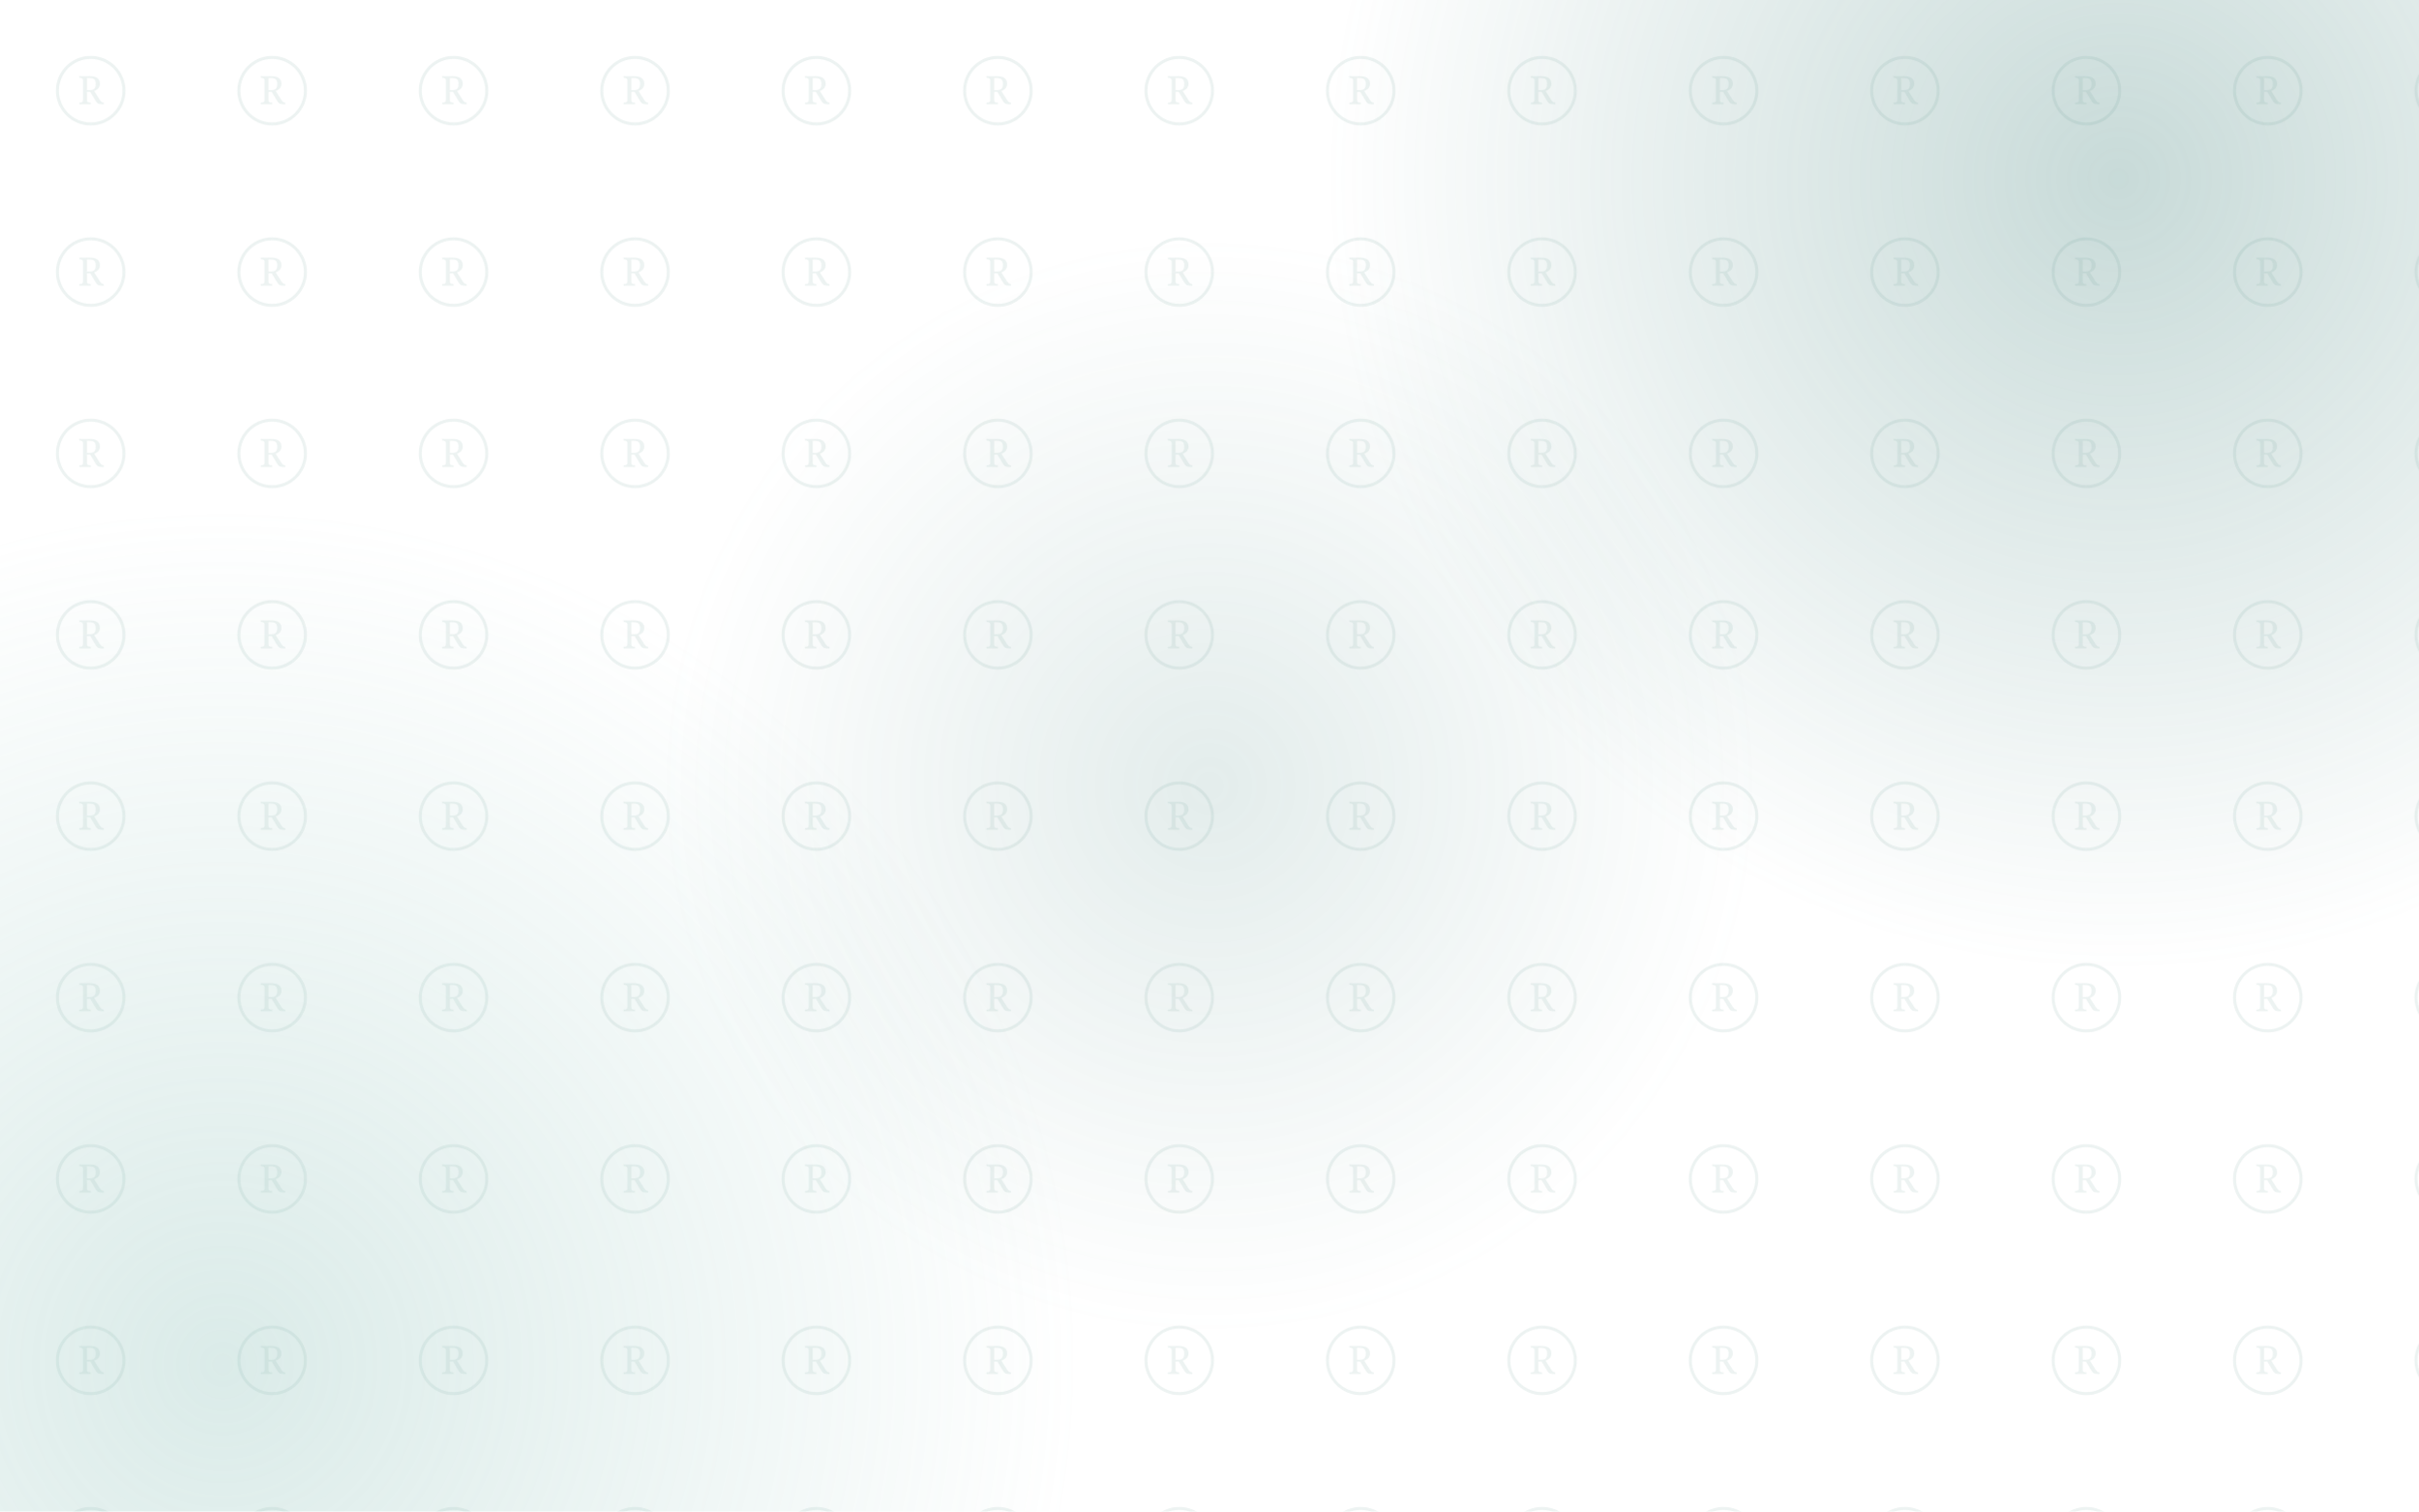
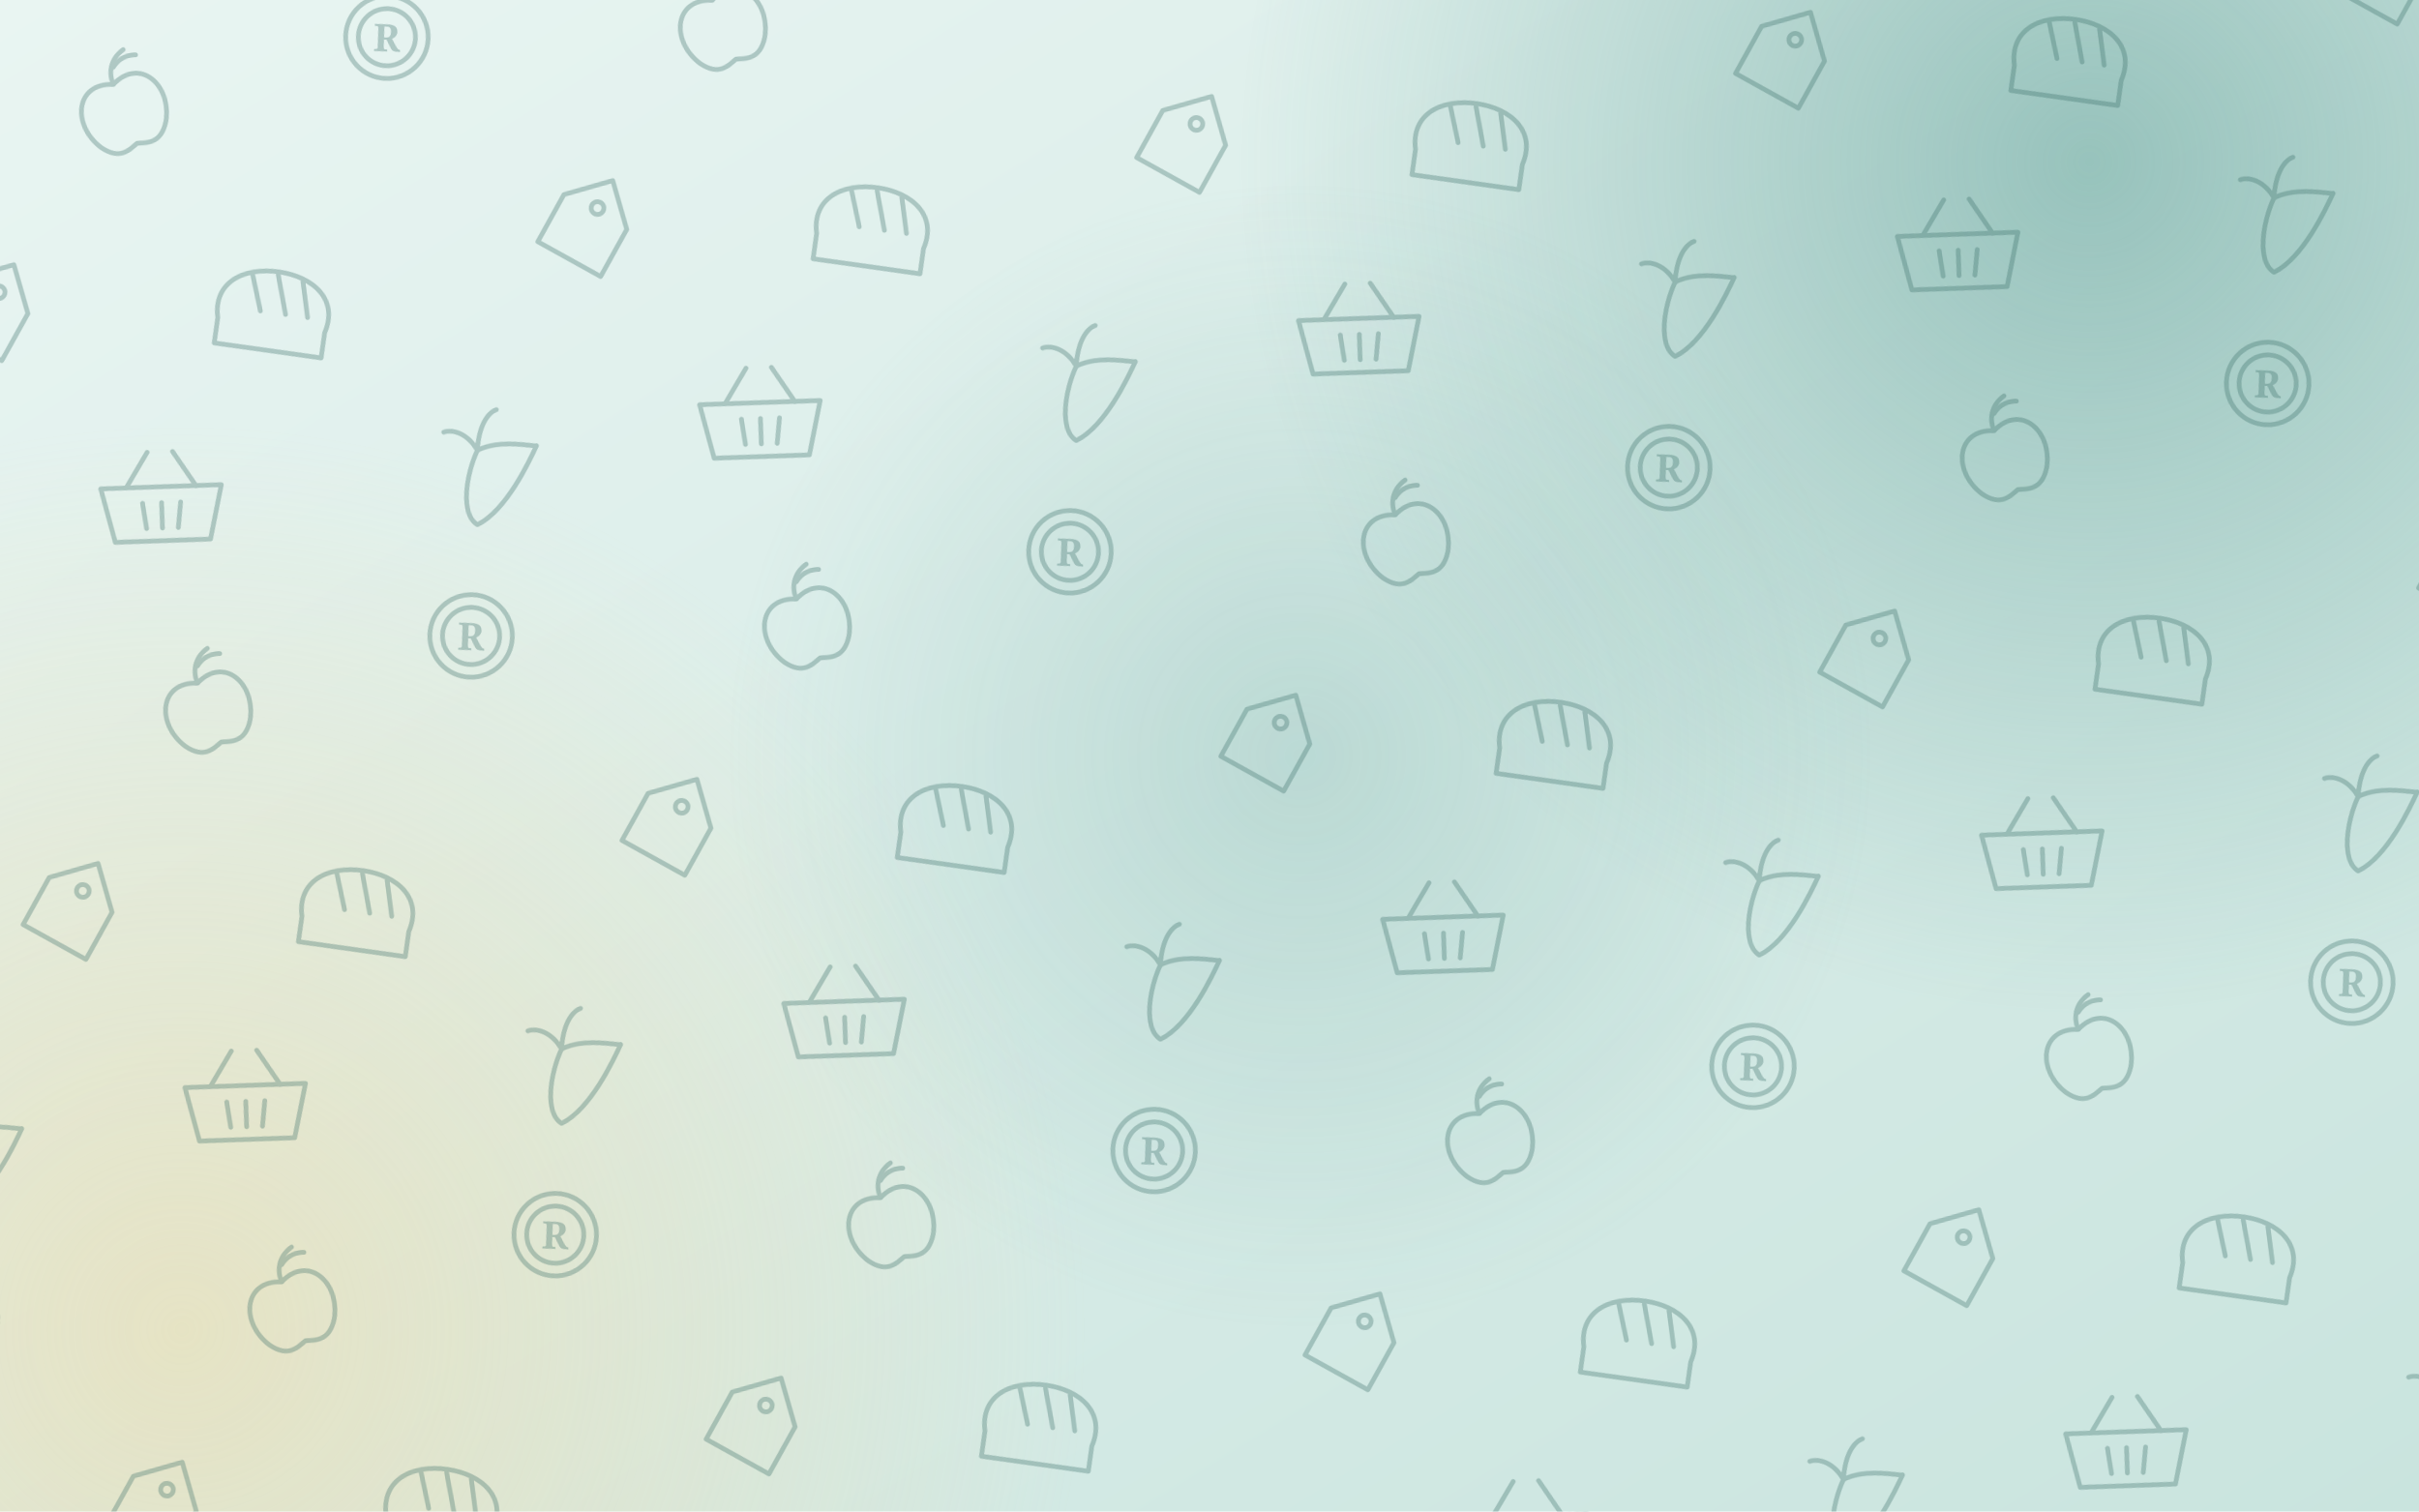
<svg xmlns="http://www.w3.org/2000/svg" width="1600" height="1000" viewBox="0 0 1600 1000" preserveAspectRatio="xMidYMid slice">
  <defs>
-     <radialGradient id="a" cx="50%" cy="50%" r="50%">
-       <stop offset="0" stop-color="#47857e" stop-opacity=".30" />
-       <stop offset="1" stop-color="#47857e" stop-opacity="0" />
+     <linearGradient id="g" x1="0" y1="0" x2="1" y2="1">
+       <stop offset="0" stop-color="#e9f5f2" />
+       <stop offset="1" stop-color="#c9e4de" />
+     </linearGradient>
+     <radialGradient id="a">
+       <stop offset="0" stop-color="#61a098" stop-opacity=".55" />
+       <stop offset="1" stop-color="#61a098" stop-opacity="0" />
    </radialGradient>
-     <radialGradient id="b" cx="50%" cy="50%" r="50%">
-       <stop offset="0" stop-color="#7db8af" stop-opacity=".28" />
-       <stop offset="1" stop-color="#7db8af" stop-opacity="0" />
+     <radialGradient id="b">
+       <stop offset="0" stop-color="#f2d9a0" stop-opacity=".5" />
+       <stop offset="1" stop-color="#f2d9a0" stop-opacity="0" />
    </radialGradient>
-     <pattern id="p" width="120" height="120" patternUnits="userSpaceOnUse">
-       <circle cx="60" cy="60" r="22" fill="none" stroke="#47857e" stroke-opacity=".10" stroke-width="2" />
-       <text x="60" y="69" font-family="Georgia,serif" font-size="26" text-anchor="middle" fill="#47857e" fill-opacity=".10">R</text>
+     <pattern id="p" width="400" height="400" patternUnits="userSpaceOnUse" patternTransform="rotate(-8)">
+       <g opacity="0.32">
+         <g transform="translate(70 80) rotate(-14) scale(1.05)">
+           <g fill="none" stroke="#376a66" stroke-width="3" stroke-linecap="round" stroke-linejoin="round">
+             <path d="M0 -14 C-22 -24 -34 0 -22 20 C-14 32 -6 28 0 26 C6 28 14 32 22 20 C34 0 22 -24 0 -14Z" />
+             <path d="M0 -14 C0 -24 6 -30 14 -32" />
+             <path d="M4 -24 C12 -30 20 -26 20 -26" />
+           </g>
+         </g>
+         <g transform="translate(250 60) rotate(10) scale(1.05)">
+           <g fill="none" stroke="#376a66" stroke-width="3" stroke-linecap="round" stroke-linejoin="round">
+             <circle r="26" />
+             <circle r="18" />
+             <text y="9" font-family="Georgia,serif" font-size="24" font-weight="700" text-anchor="middle" fill="#376a66" stroke="none">R</text>
+           </g>
+         </g>
+         <g transform="translate(360 210) rotate(-8) scale(1.05)">
+           <g fill="none" stroke="#376a66" stroke-width="3" stroke-linecap="round" stroke-linejoin="round">
+             <path d="M-28 -6 L-4 -30 L28 -30 L28 2 L4 26 Z" />
+             <circle cx="14" cy="-16" r="4" />
+           </g>
+         </g>
+         <g transform="translate(150 230) rotate(16) scale(1.05)">
+           <g fill="none" stroke="#376a66" stroke-width="3" stroke-linecap="round" stroke-linejoin="round">
+             <path d="M-34 8 C-40 -14 -22 -26 0 -26 C22 -26 40 -14 34 8 L34 24 L-34 24Z" />
+             <path d="M-16 -22 L-8 0 M0 -24 L8 0 M16 -22 L22 0" />
+           </g>
+         </g>
+         <g transform="translate(60 340) rotate(6) scale(1.05)">
+           <g fill="none" stroke="#376a66" stroke-width="3" stroke-linecap="round" stroke-linejoin="round">
+             <path d="M-38 -6 L38 -6 L30 28 L-30 28Z" />
+             <path d="M-22 -6 L-8 -28 M22 -6 L8 -28" />
+             <path d="M-12 4 L-10 20 M0 4 L0 20 M12 4 L10 20" />
+           </g>
+         </g>
+         <g transform="translate(280 350) rotate(-12) scale(1.05)">
+           <g fill="none" stroke="#376a66" stroke-width="3" stroke-linecap="round" stroke-linejoin="round">
+             <path d="M-6 -12 C10 -14 28 -2 30 -2 C22 6 -2 30 -22 32 C-30 22 -18 0 -6 -12Z" />
+             <path d="M-6 -12 C-8 -24 -16 -30 -22 -30 M-6 -12 C0 -26 8 -32 14 -32" />
+           </g>
+         </g>
+       </g>
    </pattern>
  </defs>
+   <rect width="1600" height="1000" fill="url(#g)" />
+   <circle cx="1380" cy="110" r="560" fill="url(#a)" />
+   <circle cx="120" cy="880" r="600" fill="url(#b)" />
+   <circle cx="860" cy="500" r="380" fill="url(#a)" opacity=".45" />
  <rect width="1600" height="1000" fill="url(#p)" />
-   <circle cx="1400" cy="120" r="520" fill="url(#a)" />
-   <circle cx="150" cy="900" r="560" fill="url(#b)" />
-   <circle cx="800" cy="520" r="360" fill="url(#a)" opacity=".5" />
</svg>
